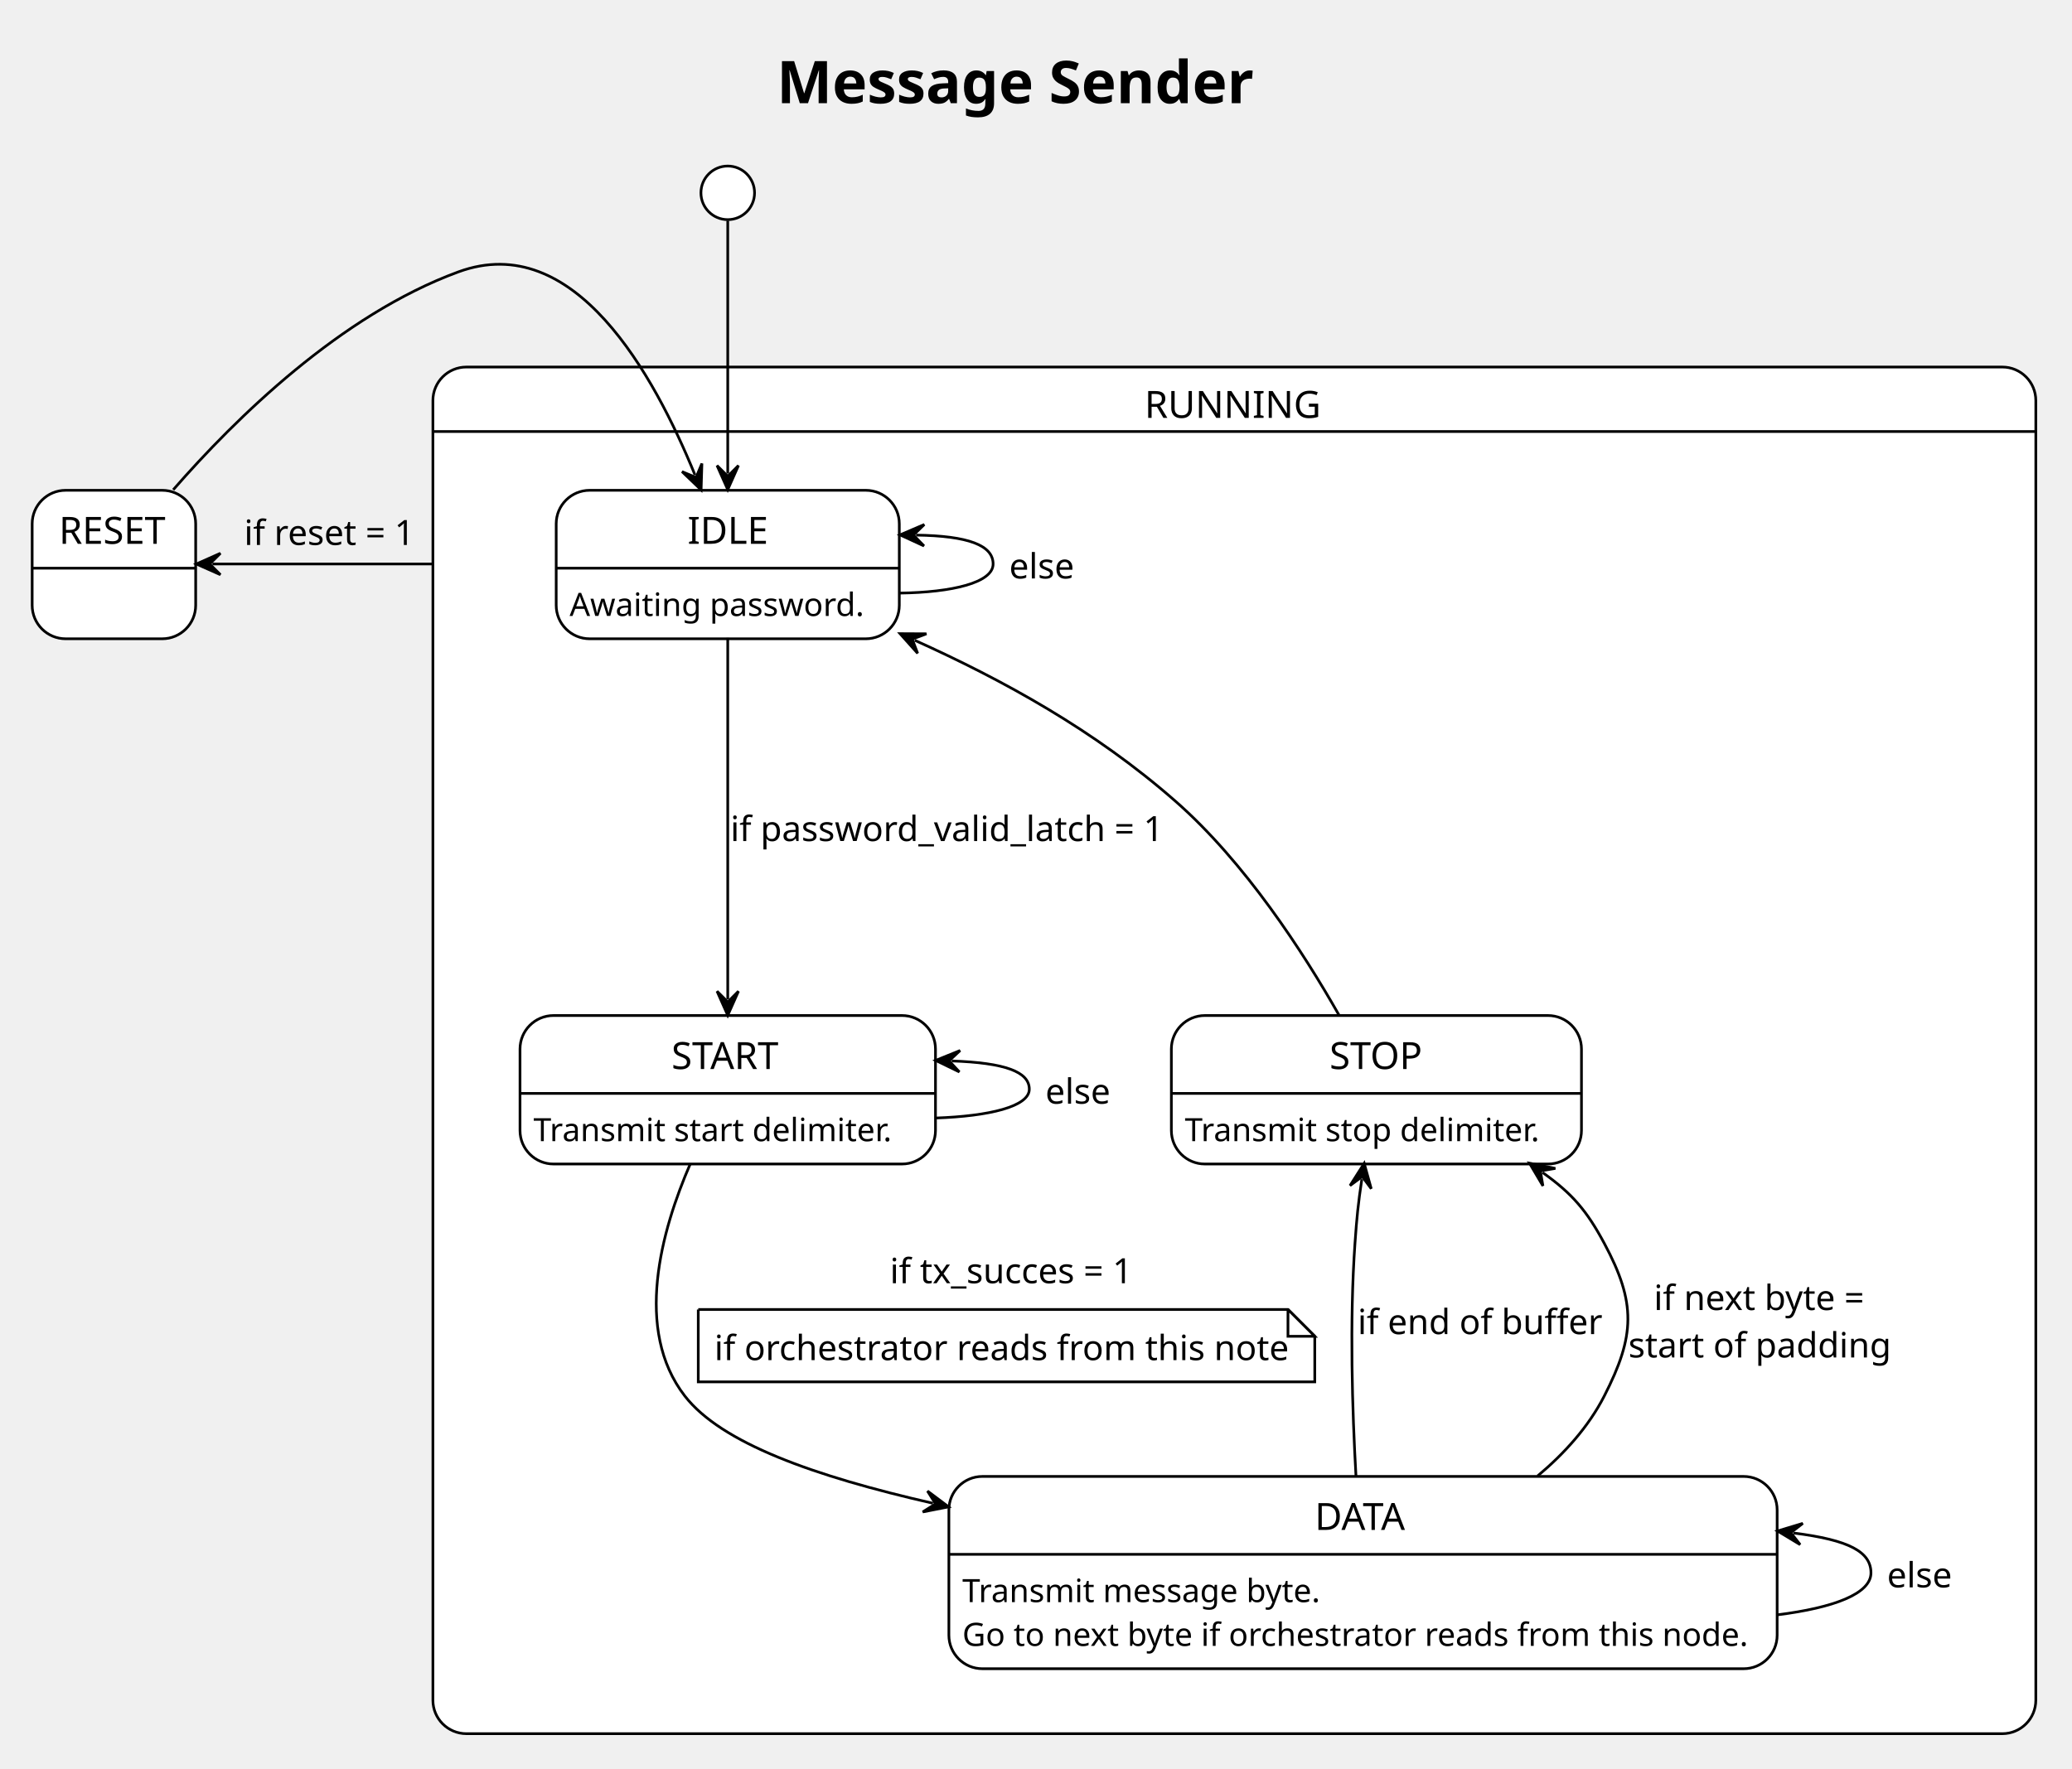
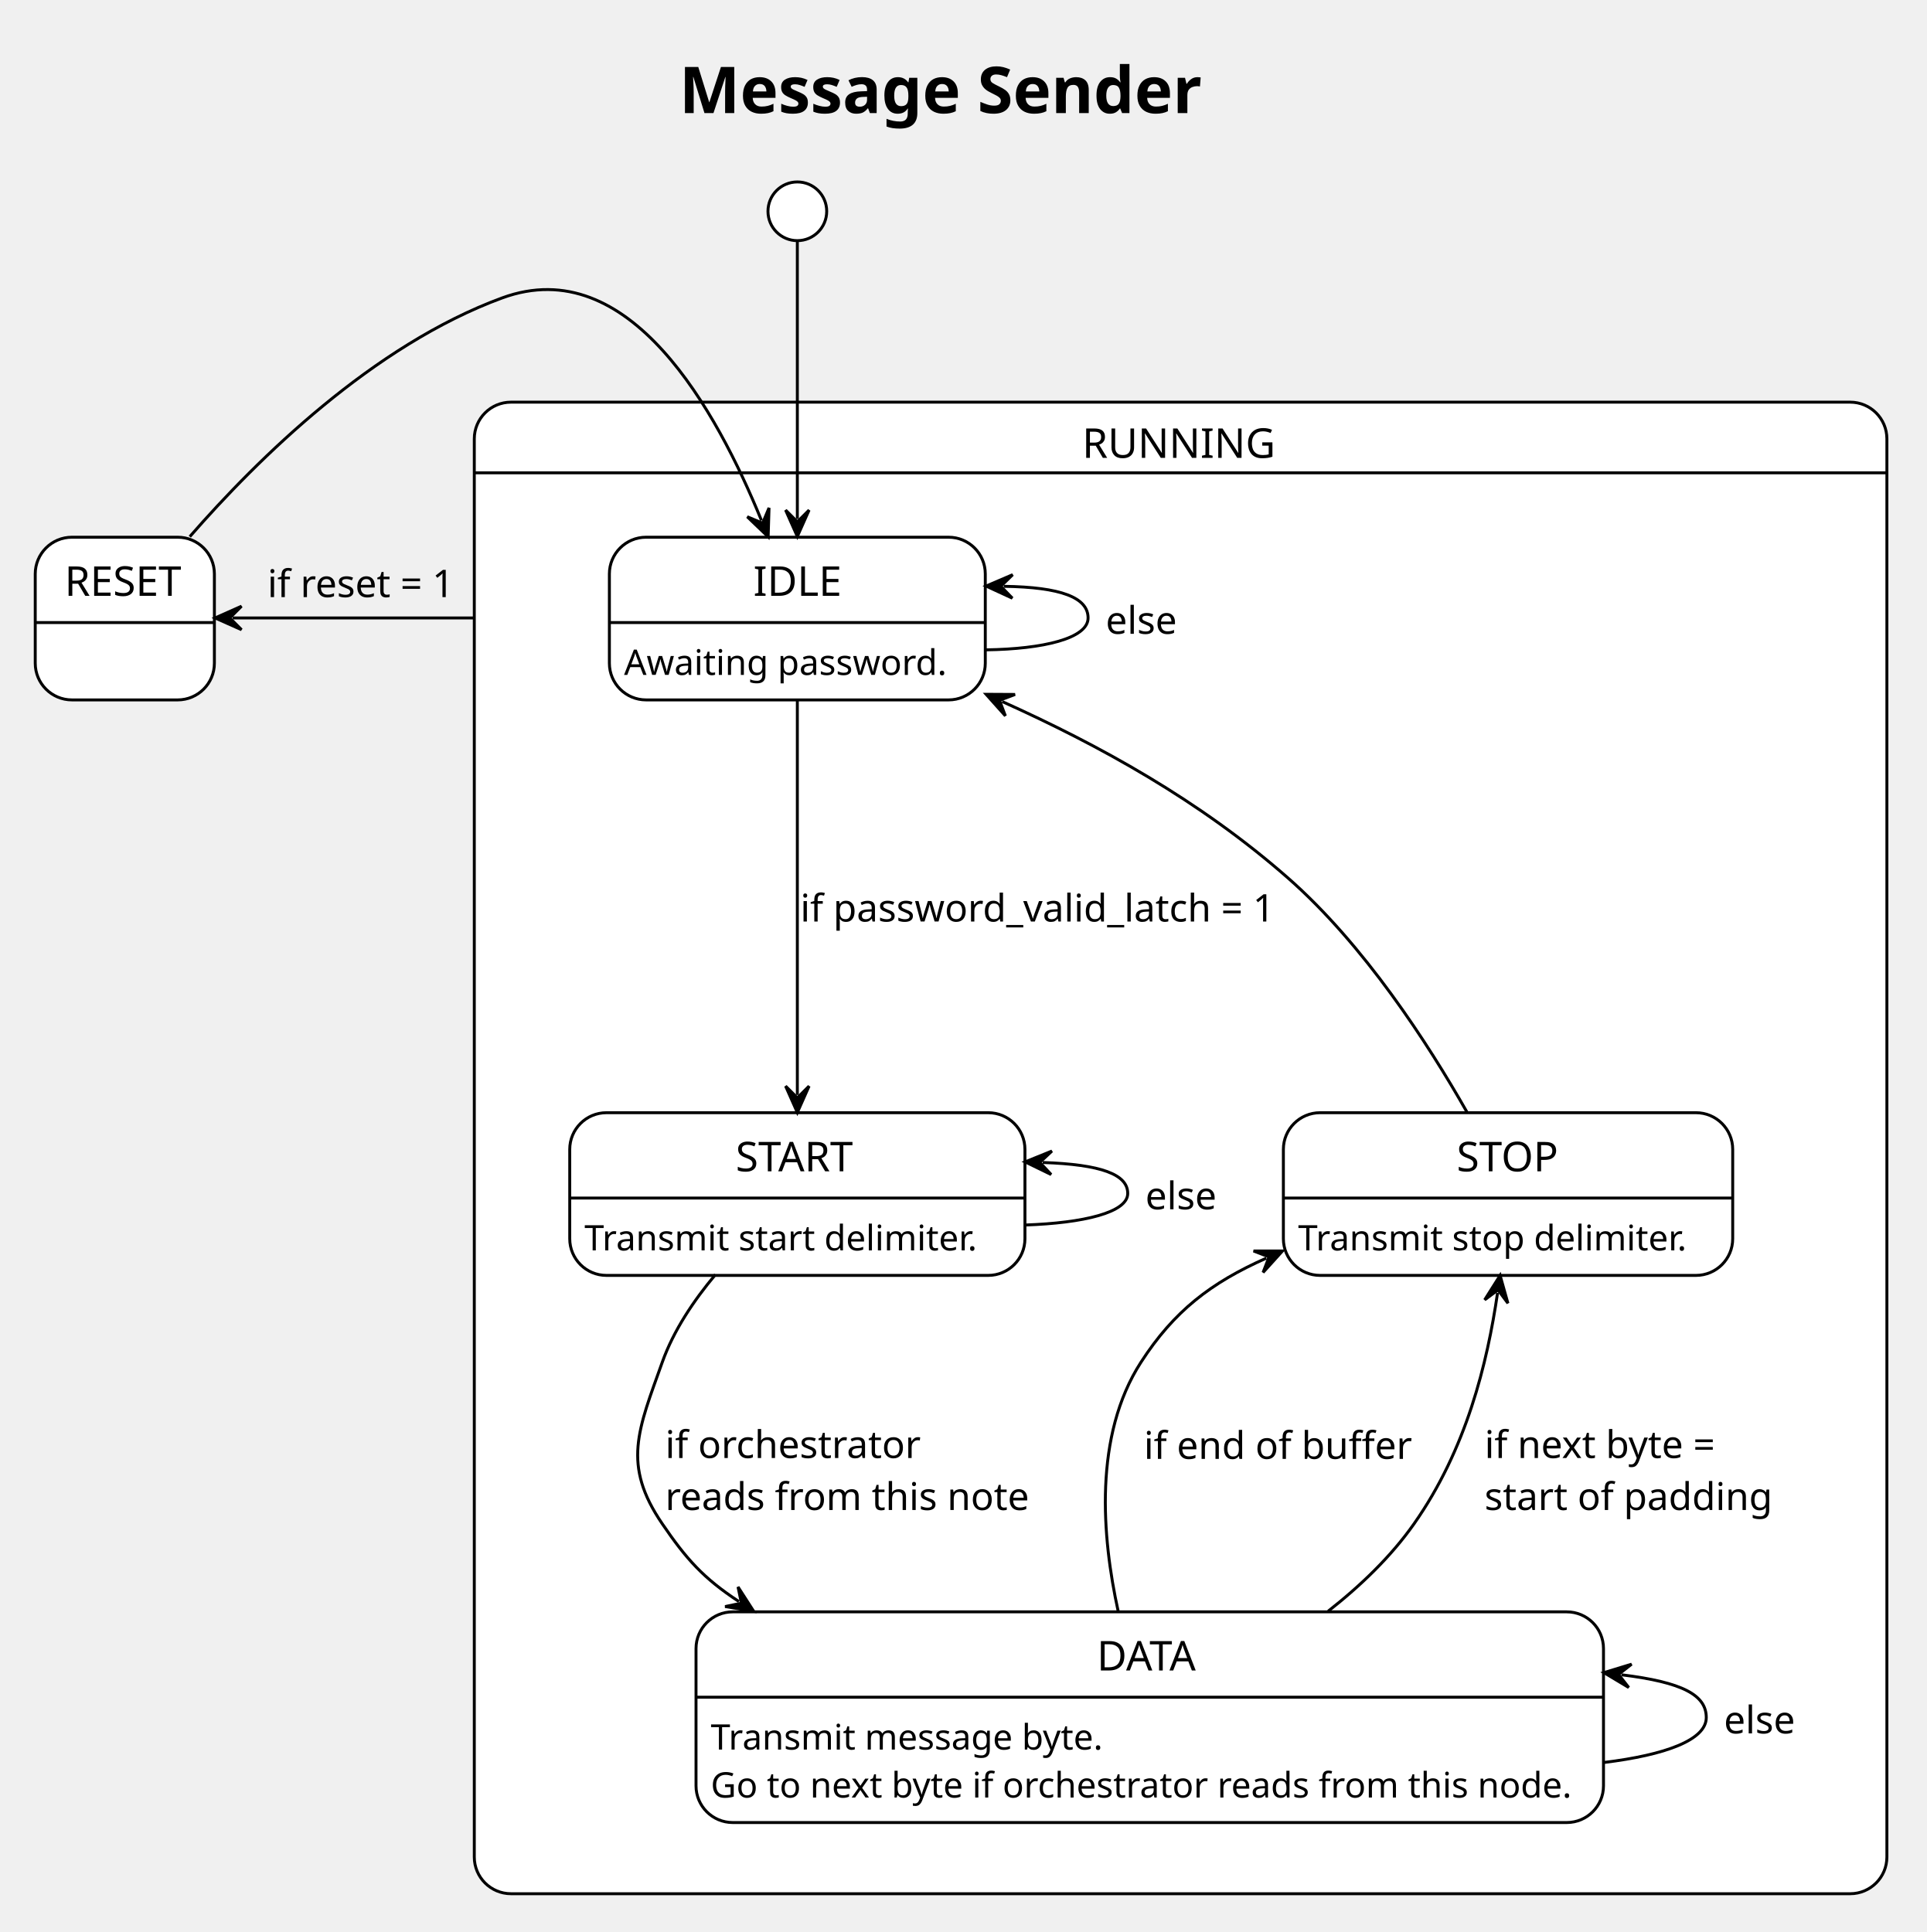
- <svg xmlns="http://www.w3.org/2000/svg" contentStyleType="text/css" height="660px" preserveAspectRatio="none" style="width:773px;height:660px;background:#FFFFFF;" version="1.1" viewBox="0 0 773 660" width="773px" zoomAndPan="magnify">
+ <svg xmlns="http://www.w3.org/2000/svg" contentStyleType="text/css" height="658px" preserveAspectRatio="none" style="width:656px;height:658px;background:#FFFFFF;" version="1.1" viewBox="0 0 656 658" width="656px" zoomAndPan="magnify">
  <defs />
  <g>
-     <text fill="#000000" font-family="Verdana" font-size="22" font-weight="bold" lengthAdjust="spacing" textLength="178" x="289.75" y="38.518">Message Sender</text>
+     <text fill="#000000" font-family="Verdana" font-size="22" font-weight="bold" lengthAdjust="spacing" textLength="178" x="231.25" y="38.518">Message Sender</text>
    <g id="cluster_RUNNING">
-       <path d="M174,136.964 L747,136.964 A12.5,12.5 0 0 1 759.5,149.464 L759.5,161.032 L161.5,161.032 L161.5,149.464 A12.5,12.5 0 0 1 174,136.964 " fill="#FFFFFF" style="stroke:#FFFFFF;stroke-width:1.0;" />
-       <path d="M161.5,161.032 L759.5,161.032 L759.5,634.464 A12.5,12.5 0 0 1 747,646.964 L174,646.964 A12.5,12.5 0 0 1 161.5,634.464 L161.5,161.032 " fill="#FFFFFF" style="stroke:#FFFFFF;stroke-width:1.0;" />
-       <rect fill="none" height="510" rx="12.5" ry="12.5" style="stroke:#000000;stroke-width:1.0;" width="598" x="161.5" y="136.964" />
-       <line style="stroke:#000000;stroke-width:1.0;" x1="161.5" x2="759.5" y1="161.032" y2="161.032" />
-       <text fill="#000000" font-family="Verdana" font-size="14" lengthAdjust="spacing" textLength="67" x="427" y="155.93">RUNNING</text>
+       <path d="M174,136.964 L630,136.964 A12.5,12.5 0 0 1 642.5,149.464 L642.5,161.032 L161.5,161.032 L161.5,149.464 A12.5,12.5 0 0 1 174,136.964 " fill="#FFFFFF" style="stroke:#FFFFFF;stroke-width:1.0;" />
+       <path d="M161.5,161.032 L642.5,161.032 L642.5,632.464 A12.5,12.5 0 0 1 630,644.964 L174,644.964 A12.5,12.5 0 0 1 161.5,632.464 L161.5,161.032 " fill="#FFFFFF" style="stroke:#FFFFFF;stroke-width:1.0;" />
+       <rect fill="none" height="508" rx="12.5" ry="12.5" style="stroke:#000000;stroke-width:1.0;" width="481" x="161.5" y="136.964" />
+       <line style="stroke:#000000;stroke-width:1.0;" x1="161.5" x2="642.5" y1="161.032" y2="161.032" />
+       <text fill="#000000" font-family="Verdana" font-size="14" lengthAdjust="spacing" textLength="67" x="368.5" y="155.93">RUNNING</text>
    </g>
    <g id="RUNNING.IDLE">
      <rect fill="#FFFFFF" height="55.412" rx="12.5" ry="12.5" style="stroke:#000000;stroke-width:1.0;" width="128" x="207.5" y="182.964" />
      <line style="stroke:#000000;stroke-width:1.0;" x1="207.5" x2="335.5" y1="212.032" y2="212.032" />
      <text fill="#000000" font-family="Verdana" font-size="14" lengthAdjust="spacing" textLength="30" x="256.5" y="202.93">IDLE</text>
      <text fill="#000000" font-family="Verdana" font-size="12" lengthAdjust="spacing" textLength="108" x="212.5" y="229.86">Awaiting password.</text>
    </g>
    <g id="RUNNING.START">
      <rect fill="#FFFFFF" height="55.412" rx="12.5" ry="12.5" style="stroke:#000000;stroke-width:1.0;" width="155" x="194" y="378.964" />
      <line style="stroke:#000000;stroke-width:1.0;" x1="194" x2="349" y1="408.032" y2="408.032" />
      <text fill="#000000" font-family="Verdana" font-size="14" lengthAdjust="spacing" textLength="42" x="250.5" y="398.93">START</text>
      <text fill="#000000" font-family="Verdana" font-size="12" lengthAdjust="spacing" textLength="135" x="199" y="425.86">Transmit start delimiter.</text>
    </g>
    <g id="RUNNING.DATA">
-       <rect fill="#FFFFFF" height="71.756" rx="12.5" ry="12.5" style="stroke:#000000;stroke-width:1.0;" width="309" x="354" y="550.964" />
-       <line style="stroke:#000000;stroke-width:1.0;" x1="354" x2="663" y1="580.032" y2="580.032" />
-       <text fill="#000000" font-family="Verdana" font-size="14" lengthAdjust="spacing" textLength="36" x="490.5" y="570.93">DATA</text>
-       <text fill="#000000" font-family="Verdana" font-size="12" lengthAdjust="spacing" textLength="134" x="359" y="597.86">Transmit message byte.</text>
-       <text fill="#000000" font-family="Verdana" font-size="12" lengthAdjust="spacing" textLength="289" x="359" y="614.204">Go to next byte if orchestrator reads from this node.</text>
+       <rect fill="#FFFFFF" height="71.756" rx="12.5" ry="12.5" style="stroke:#000000;stroke-width:1.0;" width="309" x="237" y="548.964" />
+       <line style="stroke:#000000;stroke-width:1.0;" x1="237" x2="546" y1="578.032" y2="578.032" />
+       <text fill="#000000" font-family="Verdana" font-size="14" lengthAdjust="spacing" textLength="36" x="373.5" y="568.93">DATA</text>
+       <text fill="#000000" font-family="Verdana" font-size="12" lengthAdjust="spacing" textLength="134" x="242" y="595.86">Transmit message byte.</text>
+       <text fill="#000000" font-family="Verdana" font-size="12" lengthAdjust="spacing" textLength="289" x="242" y="612.204">Go to next byte if orchestrator reads from this node.</text>
    </g>
    <g id="RUNNING.STOP">
      <rect fill="#FFFFFF" height="55.412" rx="12.5" ry="12.5" style="stroke:#000000;stroke-width:1.0;" width="153" x="437" y="378.964" />
      <line style="stroke:#000000;stroke-width:1.0;" x1="437" x2="590" y1="408.032" y2="408.032" />
      <text fill="#000000" font-family="Verdana" font-size="14" lengthAdjust="spacing" textLength="35" x="496" y="398.93">STOP</text>
      <text fill="#000000" font-family="Verdana" font-size="12" lengthAdjust="spacing" textLength="133" x="442" y="425.86">Transmit stop delimiter.</text>
    </g>
    <ellipse cx="271.5" cy="71.964" fill="#FFFFFF" rx="10" ry="10" style="stroke:#000000;stroke-width:1.0;" />
    <g id="RESET">
      <rect fill="#FFFFFF" height="55.412" rx="12.5" ry="12.5" style="stroke:#000000;stroke-width:1.0;" width="61" x="12" y="182.964" />
      <line style="stroke:#000000;stroke-width:1.0;" x1="12" x2="73" y1="212.032" y2="212.032" />
      <text fill="#000000" font-family="Verdana" font-size="14" lengthAdjust="spacing" textLength="41" x="22" y="202.93">RESET</text>
      <text fill="#000000" font-family="Verdana" font-size="12" lengthAdjust="spacing" textLength="3" x="17" y="229.86"> </text>
    </g>
    <g id="link_IDLE_IDLE">
      <path d="M341.769,199.687 C361.259,199.957 370.5,203.494 370.5,210.464 C370.5,217.434 355.26,221.054 335.77,221.324 " fill="none" id="IDLE-backto-IDLE" style="stroke:#000000;stroke-width:1.0;" />
      <polygon fill="#000000" points="335.77,199.604,344.714,203.728,340.769,199.673,344.825,195.729,335.77,199.604" style="stroke:#000000;stroke-width:1.0;" />
      <text fill="#000000" font-family="Verdana" font-size="13" lengthAdjust="spacing" textLength="23" x="376.5" y="215.861">else</text>
    </g>
    <g id="link_IDLE_START">
      <path d="M271.5,238.034 C271.5,275.084 271.5,335.864 271.5,372.904 " fill="none" id="IDLE-to-START" style="stroke:#000000;stroke-width:1.0;" />
      <polygon fill="#000000" points="271.5,378.904,275.5,369.904,271.5,373.904,267.5,369.904,271.5,378.904" style="stroke:#000000;stroke-width:1.0;" />
      <text fill="#000000" font-family="Verdana" font-size="13" lengthAdjust="spacing" textLength="157" x="272.5" y="313.861">if password_valid_latch = 1</text>
    </g>
    <g id="link_START_START">
      <path d="M355.057,395.919 C374.997,396.599 384,399.974 384,406.464 C384,412.954 369,416.534 349.06,417.214 " fill="none" id="START-backto-START" style="stroke:#000000;stroke-width:1.0;" />
      <polygon fill="#000000" points="349.06,395.714,357.918,400.019,354.057,395.885,358.191,392.023,349.06,395.714" style="stroke:#000000;stroke-width:1.0;" />
      <text fill="#000000" font-family="Verdana" font-size="13" lengthAdjust="spacing" textLength="23" x="390" y="411.861">else</text>
    </g>
    <g id="link_START_DATA">
-       <path d="M257.58,434.184 C246.71,459.184 236.35,496.274 255.5,520.964 C269.12,538.524 303.54,550.83 348.05,560.98 " fill="none" id="START-to-DATA" style="stroke:#000000;stroke-width:1.0;" />
-       <polygon fill="#000000" points="353.9,562.314,346.015,556.413,349.025,561.202,344.236,564.213,353.9,562.314" style="stroke:#000000;stroke-width:1.0;" />
-       <text fill="#000000" font-family="Verdana" font-size="13" lengthAdjust="spacing" textLength="87" x="332" y="478.861">if tx_succes = 1</text>
-       <path d="M260.5,488.67 L260.5,515.67 L490.5,515.67 L490.5,498.67 L480.5,488.67 L260.5,488.67 " fill="#FFFFFF" style="stroke:#000000;stroke-width:1.0;" />
-       <path d="M480.5,488.67 L480.5,498.67 L490.5,498.67 L480.5,488.67 " fill="#FFFFFF" style="stroke:#000000;stroke-width:1.0;" />
-       <text fill="#000000" font-family="Verdana" font-size="13" lengthAdjust="spacing" textLength="209" x="266.5" y="507.567">if orchestrator reads from this note</text>
+       <path d="M243.61,434.104 C236.28,442.844 229.36,453.114 225.5,463.964 C217.31,486.994 211.72,498.774 225.5,518.964 C233.7,530.984 239.465,537.48 251.615,545.46 " fill="none" id="START-to-DATA" style="stroke:#000000;stroke-width:1.0;" />
+       <polygon fill="#000000" points="256.63,548.754,251.303,540.47,252.451,546.009,246.911,547.157,256.63,548.754" style="stroke:#000000;stroke-width:1.0;" />
+       <text fill="#000000" font-family="Verdana" font-size="13" lengthAdjust="spacing" textLength="3" x="226.5" y="478.861"> </text>
+       <text fill="#000000" font-family="Verdana" font-size="13" lengthAdjust="spacing" textLength="85" x="226.5" y="496.567">if orchestrator</text>
+       <text fill="#000000" font-family="Verdana" font-size="13" lengthAdjust="spacing" textLength="121" x="226.5" y="514.273">reads from this note</text>
    </g>
    <g id="link_STOP_DATA">
-       <path d="M508.056,440.049 C506.656,449.449 506.19,454.184 505.5,463.964 C503.44,493.234 504.49,526.544 505.88,550.954 " fill="none" id="STOP-backto-DATA" style="stroke:#000000;stroke-width:1.0;" />
-       <polygon fill="#000000" points="508.94,434.114,503.658,442.427,508.203,439.06,511.571,443.605,508.94,434.114" style="stroke:#000000;stroke-width:1.0;" />
-       <text fill="#000000" font-family="Verdana" font-size="13" lengthAdjust="spacing" textLength="87" x="506.5" y="497.861">if end of buffer</text>
+       <path d="M431.205,428.496 C412.285,436.886 399.74,446.554 388.5,463.964 C372.4,488.914 375.15,523.274 380.76,548.834 " fill="none" id="STOP-backto-DATA" style="stroke:#000000;stroke-width:1.0;" />
+       <polygon fill="#000000" points="436.69,426.064,426.841,426.056,432.119,428.091,430.084,433.369,436.69,426.064" style="stroke:#000000;stroke-width:1.0;" />
+       <text fill="#000000" font-family="Verdana" font-size="13" lengthAdjust="spacing" textLength="87" x="389.5" y="496.861">if end of buffer</text>
    </g>
    <g id="link_STOP_DATA">
-       <path d="M575.489,437.543 C586.689,445.513 592.05,451.934 598.5,463.964 C610.47,486.294 610.03,498.404 598.5,520.964 C592.62,532.464 583.65,542.394 573.62,550.794 " fill="none" id="STOP-backto-DATA-1" style="stroke:#000000;stroke-width:1.0;" />
-       <polygon fill="#000000" points="570.6,434.064,575.614,442.541,574.674,436.963,580.252,436.023,570.6,434.064" style="stroke:#000000;stroke-width:1.0;" />
-       <text fill="#000000" font-family="Verdana" font-size="13" lengthAdjust="spacing" textLength="77" x="617" y="488.861">if next byte =</text>
-       <text fill="#000000" font-family="Verdana" font-size="13" lengthAdjust="spacing" textLength="96" x="607.5" y="506.567">start of padding</text>
+       <path d="M509.932,440.311 C506.422,464.331 499.33,493.584 481.5,518.964 C473.63,530.164 463.21,540.144 452.25,548.734 " fill="none" id="STOP-backto-DATA-1" style="stroke:#000000;stroke-width:1.0;" />
+       <polygon fill="#000000" points="510.8,434.374,505.541,442.701,510.077,439.322,513.457,443.858,510.8,434.374" style="stroke:#000000;stroke-width:1.0;" />
+       <text fill="#000000" font-family="Verdana" font-size="13" lengthAdjust="spacing" textLength="3" x="505.5" y="478.861"> </text>
+       <text fill="#000000" font-family="Verdana" font-size="13" lengthAdjust="spacing" textLength="77" x="505.5" y="496.567">if next byte =</text>
+       <text fill="#000000" font-family="Verdana" font-size="13" lengthAdjust="spacing" textLength="96" x="505.5" y="514.273">start of padding</text>
    </g>
    <g id="link_DATA_DATA">
-       <path d="M669.103,572.072 C690.023,574.702 698,579.164 698,586.964 C698,594.764 684.07,599.974 663.15,602.604 " fill="none" id="DATA-backto-DATA" style="stroke:#000000;stroke-width:1.0;" />
-       <polygon fill="#000000" points="663.15,571.324,671.581,576.415,668.111,571.948,672.579,568.478,663.15,571.324" style="stroke:#000000;stroke-width:1.0;" />
-       <text fill="#000000" font-family="Verdana" font-size="13" lengthAdjust="spacing" textLength="23" x="704" y="592.361">else</text>
+       <path d="M552.106,570.393 C573.026,572.953 581,577.324 581,584.964 C581,592.604 567.07,597.704 546.15,600.264 " fill="none" id="DATA-backto-DATA" style="stroke:#000000;stroke-width:1.0;" />
+       <polygon fill="#000000" points="546.15,569.664,554.597,574.728,551.113,570.271,555.569,566.787,546.15,569.664" style="stroke:#000000;stroke-width:1.0;" />
+       <text fill="#000000" font-family="Verdana" font-size="13" lengthAdjust="spacing" textLength="23" x="587" y="590.361">else</text>
    </g>
    <g id="link_IDLE_STOP">
      <path d="M341.25,238.929 C374.29,253.819 408.35,272.524 438.5,298.964 C464.51,321.774 486.22,355.364 499.48,378.694 " fill="none" id="IDLE-backto-STOP" style="stroke:#000000;stroke-width:1.0;" />
      <polygon fill="#000000" points="335.78,236.464,342.342,243.809,340.339,238.518,345.629,236.515,335.78,236.464" style="stroke:#000000;stroke-width:1.0;" />
    </g>
    <g id="link_*start*_IDLE">
      <path d="M271.5,82.344 C271.5,102.764 271.5,145.874 271.5,176.724 " fill="none" id="*start*-to-IDLE" style="stroke:#000000;stroke-width:1.0;" />
      <polygon fill="#000000" points="271.5,182.724,275.5,173.724,271.5,177.724,267.5,173.724,271.5,182.724" style="stroke:#000000;stroke-width:1.0;" />
    </g>
    <g id="link_RESET_RUNNING">
      <path d="M79.24,210.464 C96.86,210.464 113.112,210.464 131.782,210.464 C141.118,210.464 149.557,210.464 156.074,210.464 C157.703,210.464 159.212,210.464 160.585,210.464 C160.756,210.464 160.926,210.464 161.093,210.464 C161.177,210.464 161.26,210.464 161.343,210.464 " fill="none" id="RESET-backto-RUNNING" style="stroke:#000000;stroke-width:1.0;" />
      <polygon fill="#000000" points="73.24,210.464,82.24,214.464,78.24,210.464,82.24,206.464,73.24,210.464" style="stroke:#000000;stroke-width:1.0;" />
      <text fill="#000000" font-family="Verdana" font-size="13" lengthAdjust="spacing" textLength="60" x="91.07" y="203.361">if reset = 1</text>
    </g>
    <g id="link_IDLE_RESET">
      <path d="M259.29,177.26 C244.06,139.99 214.37,85.544 171,101.464 C127.06,117.594 87.85,156.134 64.62,182.774 " fill="none" id="IDLE-backto-RESET" style="stroke:#000000;stroke-width:1.0;" />
      <polygon fill="#000000" points="261.56,182.814,261.858,172.97,259.669,178.186,254.453,175.996,261.56,182.814" style="stroke:#000000;stroke-width:1.0;" />
    </g>
  </g>
</svg>
